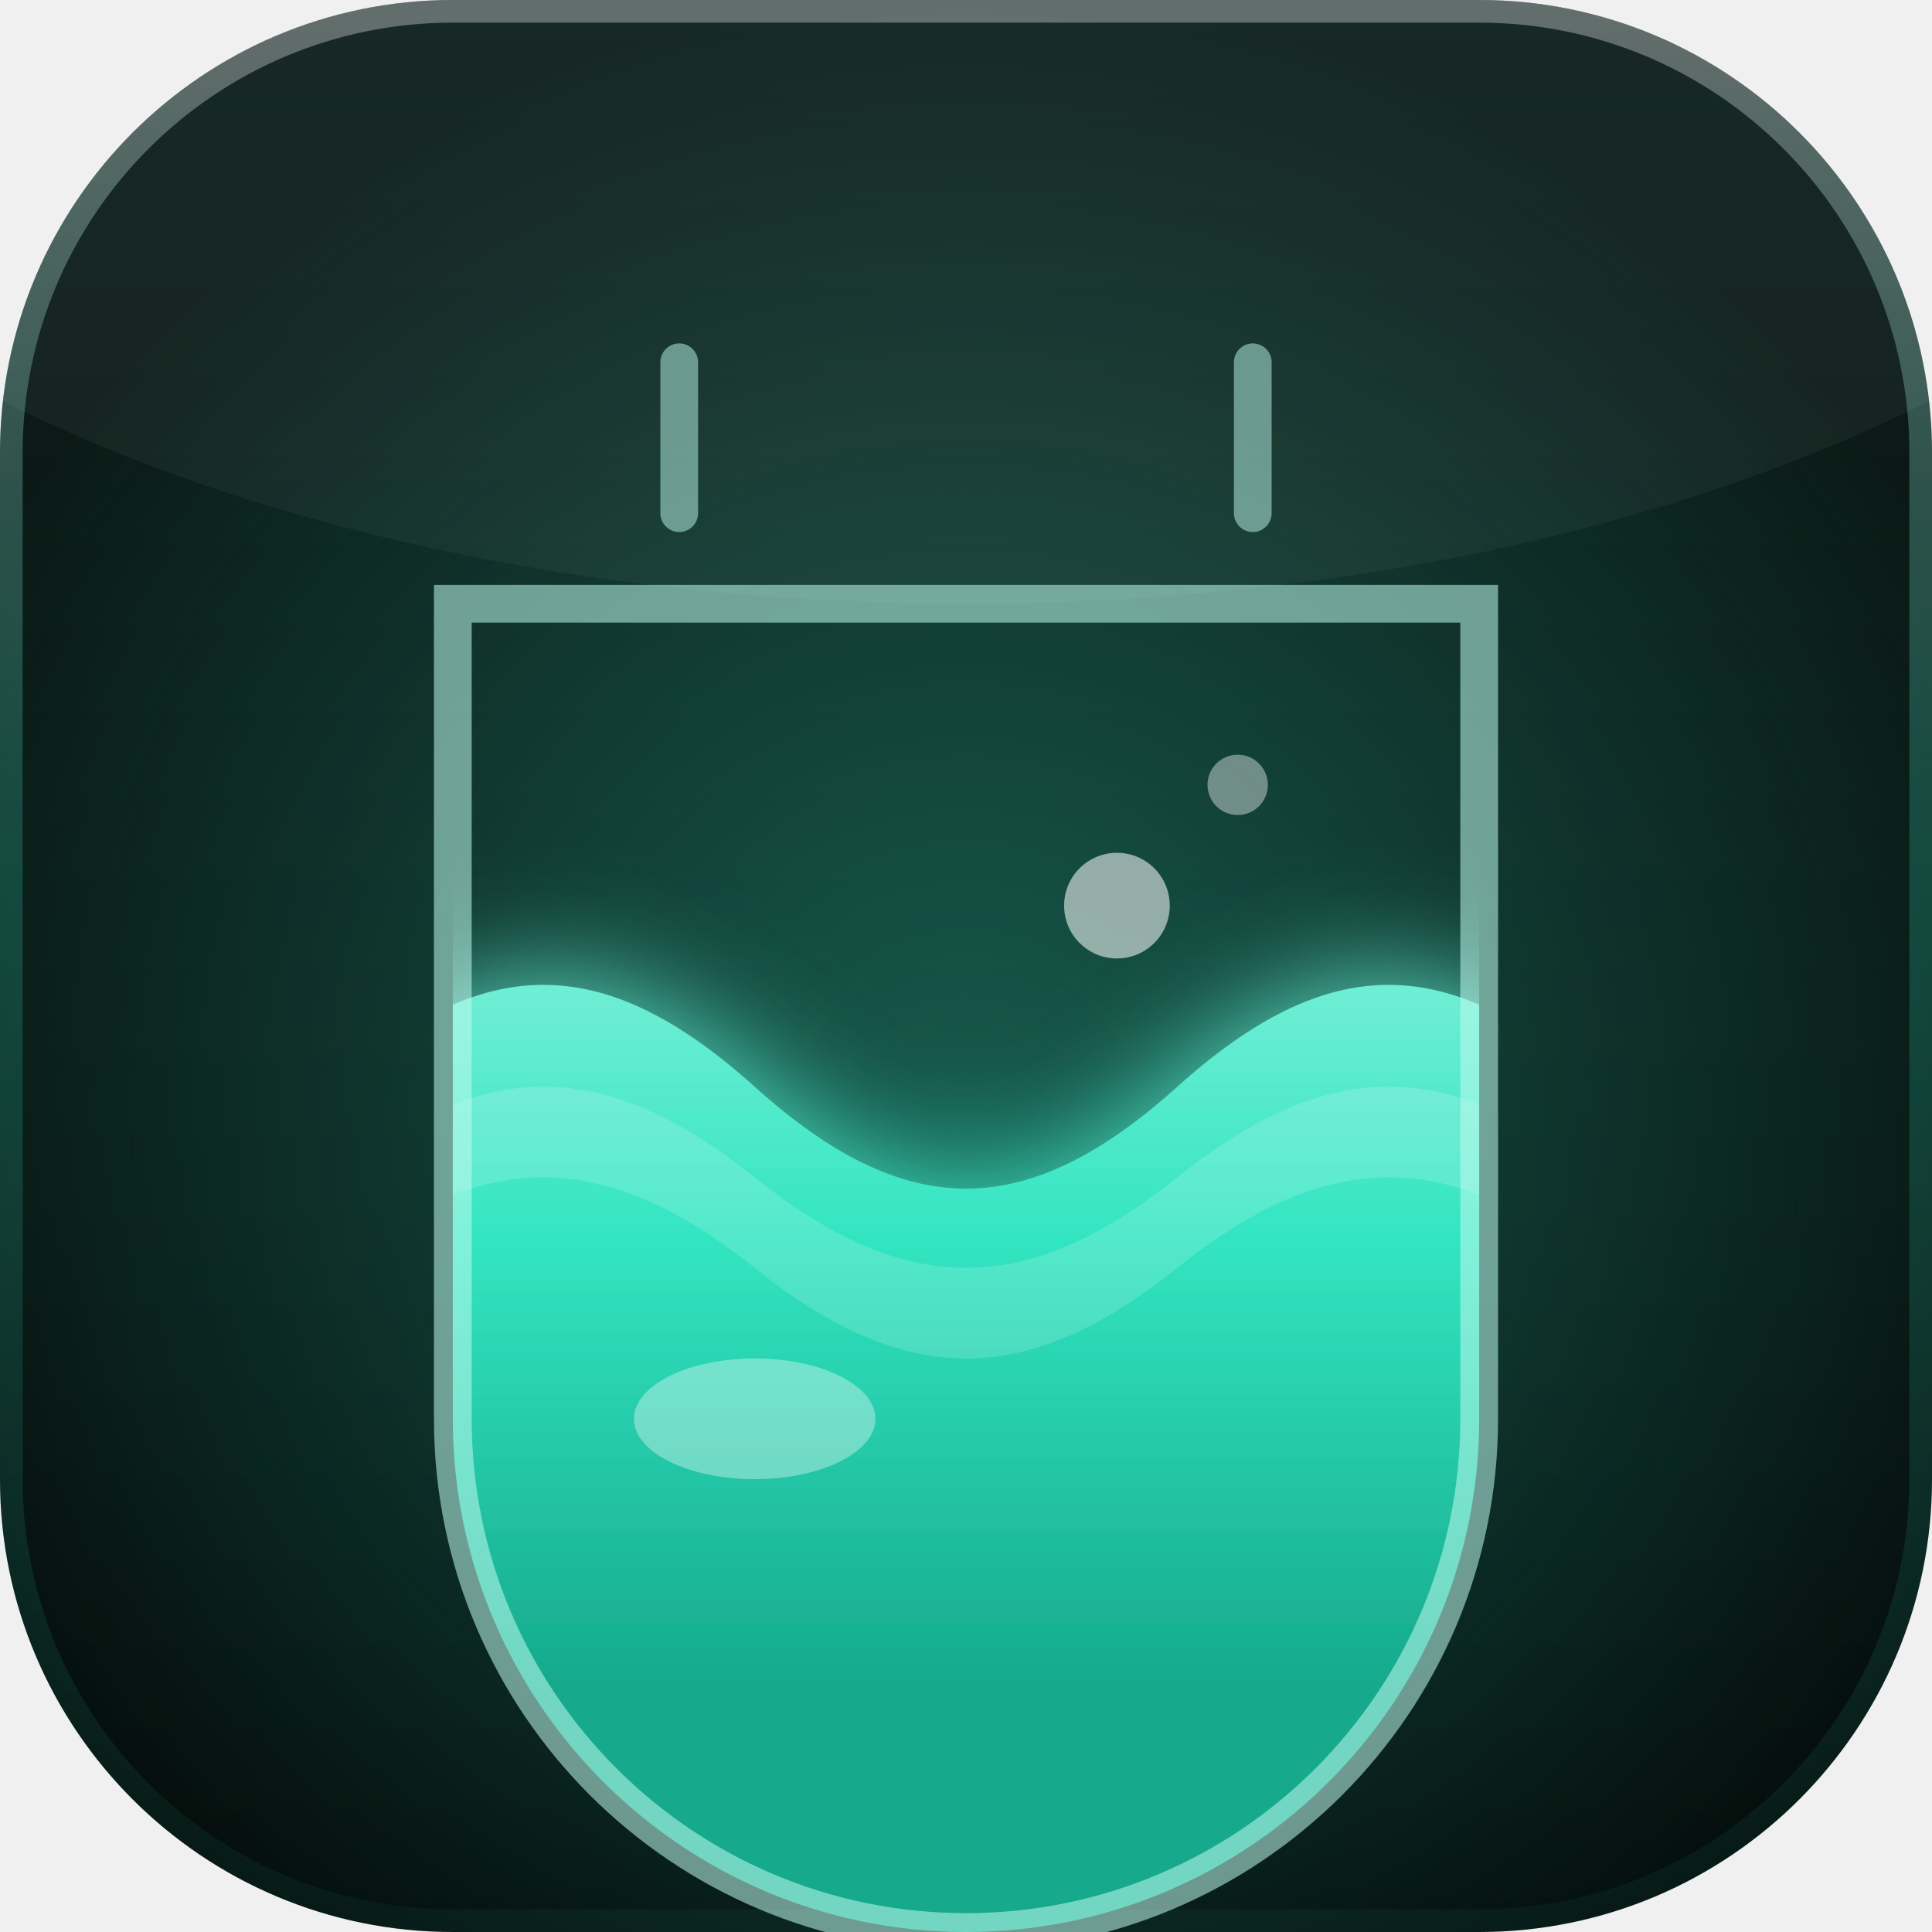
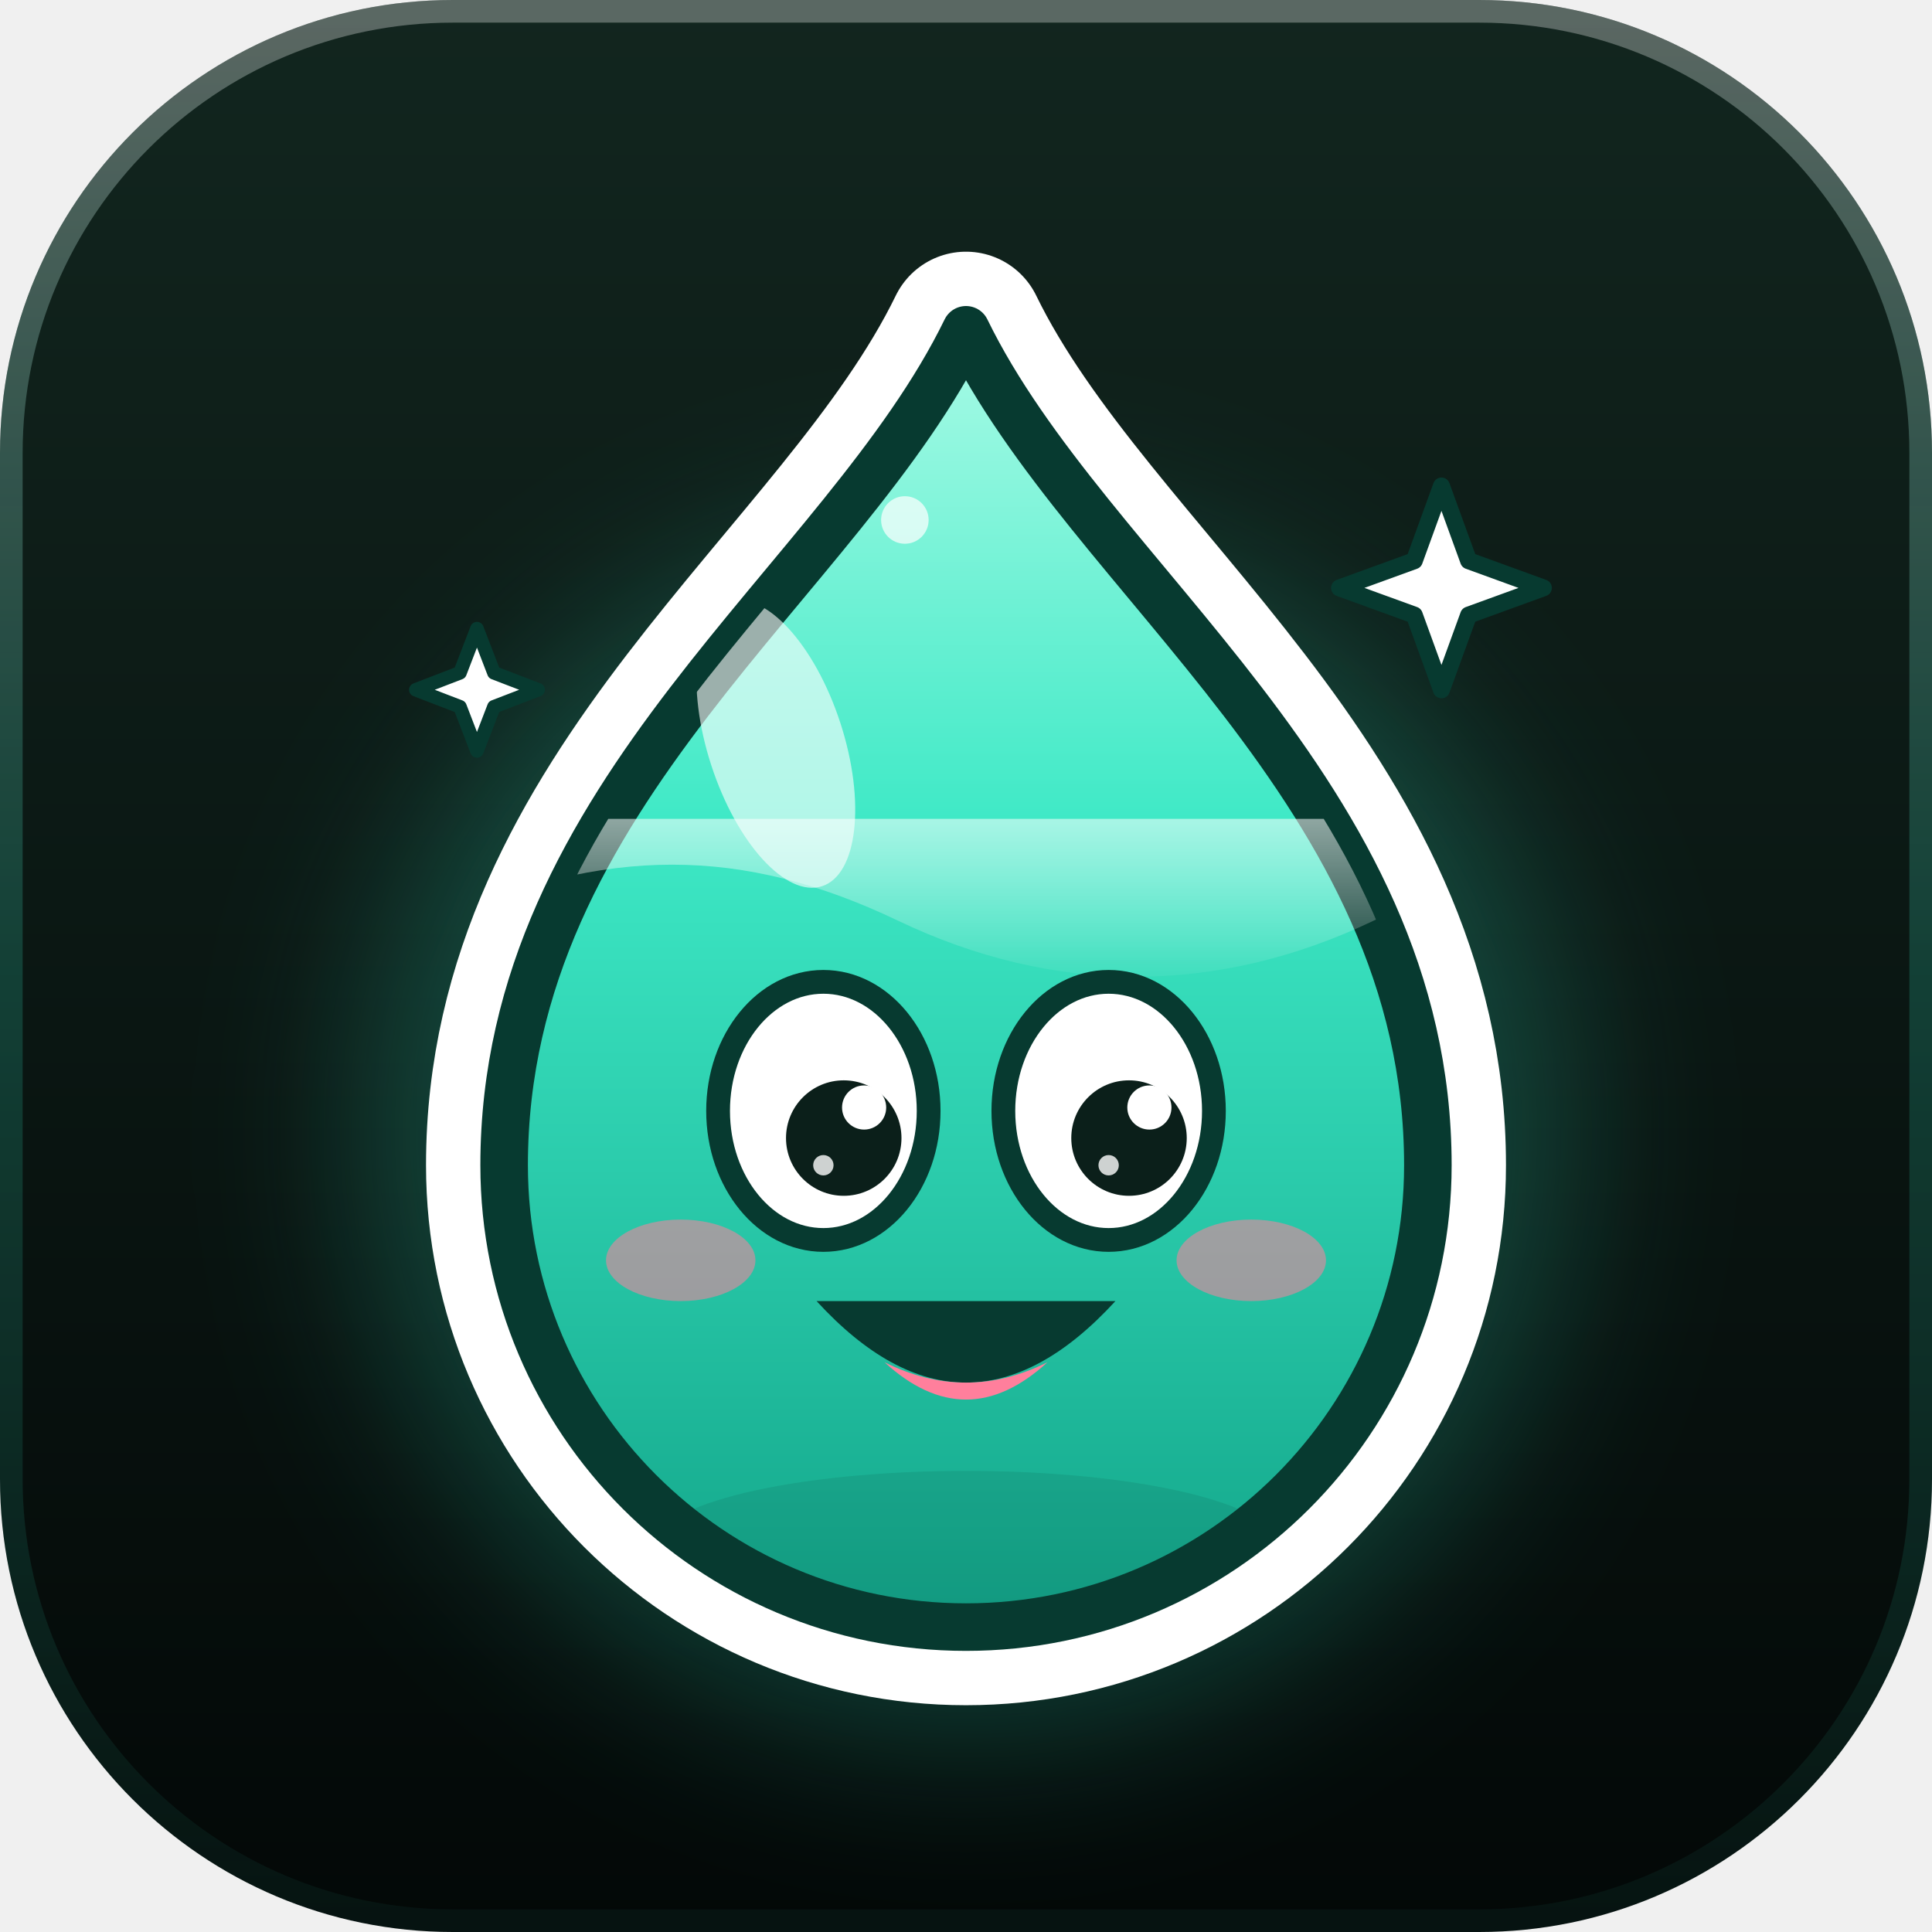
- <svg xmlns="http://www.w3.org/2000/svg" viewBox="0 0 128 128" width="80" height="80">
+ <svg xmlns="http://www.w3.org/2000/svg" viewBox="0 0 512 512" width="80" height="80">
  <defs>
-     <linearGradient id="bg" x1="0" y1="0" x2="0" y2="1">
-       <stop offset="0" stop-color="#0d1f1b" />
+     <linearGradient id="tbg" x1="0" y1="0" x2="0" y2="1">
+       <stop offset="0" stop-color="#12261f" />
      <stop offset="1" stop-color="#030807" />
    </linearGradient>
-     <radialGradient id="halo" cx="50%" cy="58%" r="58%">
-       <stop offset="0" stop-color="#33e5c2" stop-opacity=".34" />
-       <stop offset="1" stop-color="#33e5c2" stop-opacity="0" />
-     </radialGradient>
-     <linearGradient id="liq" x1="0" y1="52" x2="0" y2="112" gradientUnits="userSpaceOnUse">
-       <stop offset="0" stop-color="#9ff5e3" />
-       <stop offset=".5" stop-color="#33e5c2" />
-       <stop offset="1" stop-color="#15a98c" />
-     </linearGradient>
-     <linearGradient id="rim" x1="0" y1="0" x2="0" y2="1">
-       <stop offset="0" stop-color="#fff" stop-opacity=".32" />
-       <stop offset=".45" stop-color="#33e5c2" stop-opacity=".22" />
+     <linearGradient id="trim" x1="0" y1="0" x2="0" y2="1">
+       <stop offset="0" stop-color="#fff" stop-opacity=".3" />
+       <stop offset=".5" stop-color="#33e5c2" stop-opacity=".2" />
      <stop offset="1" stop-color="#33e5c2" stop-opacity=".05" />
    </linearGradient>
-     <clipPath id="clip">
-       <rect width="128" height="128" rx="30" />
+     <clipPath id="tclip">
+       <rect width="512" height="512" rx="120" />
    </clipPath>
-     <clipPath id="cup">
-       <path d="M30 40h68v54a34 34 0 0 1-68 0z" />
-     </clipPath>
-     <filter id="glow" x="-20%" y="-20%" width="140%" height="140%">
-       <feGaussianBlur stdDeviation="4" result="b" />
-       <feMerge>
-         <feMergeNode in="b" />
-         <feMergeNode in="SourceGraphic" />
-       </feMerge>
+     <filter id="tsoft" x="-30%" y="-30%" width="160%" height="160%">
+       <feGaussianBlur stdDeviation="22" />
    </filter>
  </defs>
-   <g clip-path="url(#clip)">
-     <rect width="128" height="128" fill="url(#bg)" />
-     <rect width="128" height="128" fill="url(#halo)" />
-     <ellipse cx="64" cy="-8" rx="92" ry="48" fill="#fff" opacity=".045" />
-     <rect x=".75" y=".75" width="126.5" height="126.5" rx="29.25" fill="none" stroke="url(#rim)" stroke-width="1.5" />
+   <g clip-path="url(#tclip)">
+     <rect width="512" height="512" fill="url(#tbg)" />
+     <circle cx="256" cy="300" r="160" fill="#33e5c2" opacity=".24" filter="url(#tsoft)" />
+     <rect x="3" y="3" width="506" height="506" rx="117" fill="none" stroke="url(#trim)" stroke-width="6" />
  </g>
-   <g clip-path="url(#cup)" filter="url(#glow)">
-     <path fill="url(#liq)" d="M22 72c10-9 18-9 28 0s18 9 28 0 18-9 28 0 18 9 28 0v60H22z" />
-     <path fill="#fff" opacity=".16" d="M22 78c10-8 18-8 28 0s18 8 28 0 18-8 28 0 18 8 28 0v6c-10 8-18 8-28 0s-18-8-28 0-18 8-28 0-18-8-28 0z" />
+   <g transform="translate(256 262) scale(.9) translate(-256 -256)">
+     <defs>
+       <linearGradient id="body" x1="0" y1="0" x2="0" y2="1">
+         <stop offset="0" stop-color="#a9fbe6" />
+         <stop offset=".38" stop-color="#3ee9c6" />
+         <stop offset="1" stop-color="#12a589" />
+       </linearGradient>
+       <linearGradient id="wave" x1="0" y1="0" x2="0" y2="1">
+         <stop offset="0" stop-color="#ffffff" stop-opacity=".55" />
+         <stop offset="1" stop-color="#ffffff" stop-opacity=".05" />
+       </linearGradient>
+       <clipPath id="bc">
+         <path d="M256 62 C292 136 392 198 392 308 A136 136 0 0 1 120 308 C120 198 220 136 256 62 Z" />
+       </clipPath>
+     </defs>
+     <g id="liqi">
+       <path d="M256 62 C292 136 392 198 392 308 A136 136 0 0 1 120 308 C120 198 220 136 256 62 Z" fill="none" stroke="#ffffff" stroke-width="46" stroke-linejoin="round" />
+       <path d="M256 62 C292 136 392 198 392 308 A136 136 0 0 1 120 308 C120 198 220 136 256 62 Z" fill="url(#body)" stroke="#073a30" stroke-width="14" stroke-linejoin="round" />
+       <g clip-path="url(#bc)">
+         <path d="M100 236 C150 214 190 214 236 236 S330 258 376 236 S430 214 440 236 V206 H100 Z" fill="url(#wave)" />
+         <ellipse cx="200" cy="184" rx="20" ry="44" fill="#fff" opacity=".6" transform="rotate(-18 200 184)" />
+         <circle cx="238" cy="118" r="7" fill="#fff" opacity=".7" />
+         <ellipse cx="256" cy="420" rx="92" ry="22" fill="#073a30" opacity=".12" />
+       </g>
+       <ellipse cx="172" cy="336" rx="22" ry="12" fill="#ff7f9c" opacity=".55" />
+       <ellipse cx="340" cy="336" rx="22" ry="12" fill="#ff7f9c" opacity=".55" />
+       <ellipse cx="214" cy="292" rx="31" ry="38" fill="#fff" stroke="#073a30" stroke-width="7" />
+       <ellipse cx="298" cy="292" rx="31" ry="38" fill="#fff" stroke="#073a30" stroke-width="7" />
+       <circle cx="220" cy="300" r="17" fill="#0b1f1a" />
+       <circle cx="304" cy="300" r="17" fill="#0b1f1a" />
+       <circle cx="226" cy="291" r="6.5" fill="#fff" />
+       <circle cx="310" cy="291" r="6.5" fill="#fff" />
+       <circle cx="214" cy="308" r="3" fill="#fff" opacity=".8" />
+       <circle cx="298" cy="308" r="3" fill="#fff" opacity=".8" />
+       <path d="M212 348 Q256 396 300 348 Z" fill="#073a30" />
+       <path d="M232 366 Q256 388 280 366 Q256 378 232 366 Z" fill="#ff7f9c" />
+       <path d="M396 108 l8 22 22 8 -22 8 -8 22 -8 -22 -22 -8 22 -8 z" fill="#fff" stroke="#073a30" stroke-width="5" stroke-linejoin="round" />
+       <path d="M112 150 l5 13 13 5 -13 5 -5 13 -5 -13 -13 -5 13 -5 z" fill="#fff" stroke="#073a30" stroke-width="4" stroke-linejoin="round" />
+     </g>
  </g>
-   <path d="M30 40h68v54a34 34 0 0 1-68 0z" fill="none" stroke="#bffbee" stroke-opacity=".55" stroke-width="2.5" />
-   <path d="M45 24v10M83 24v10" stroke="#bffbee" stroke-opacity=".5" stroke-width="2.5" stroke-linecap="round" />
-   <ellipse cx="50" cy="94" rx="8" ry="4" fill="#fff" opacity=".35" />
-   <circle cx="74" cy="60" r="3.5" fill="#fff" opacity=".55" />
-   <circle cx="82" cy="52" r="2" fill="#fff" opacity=".4" />
</svg>
